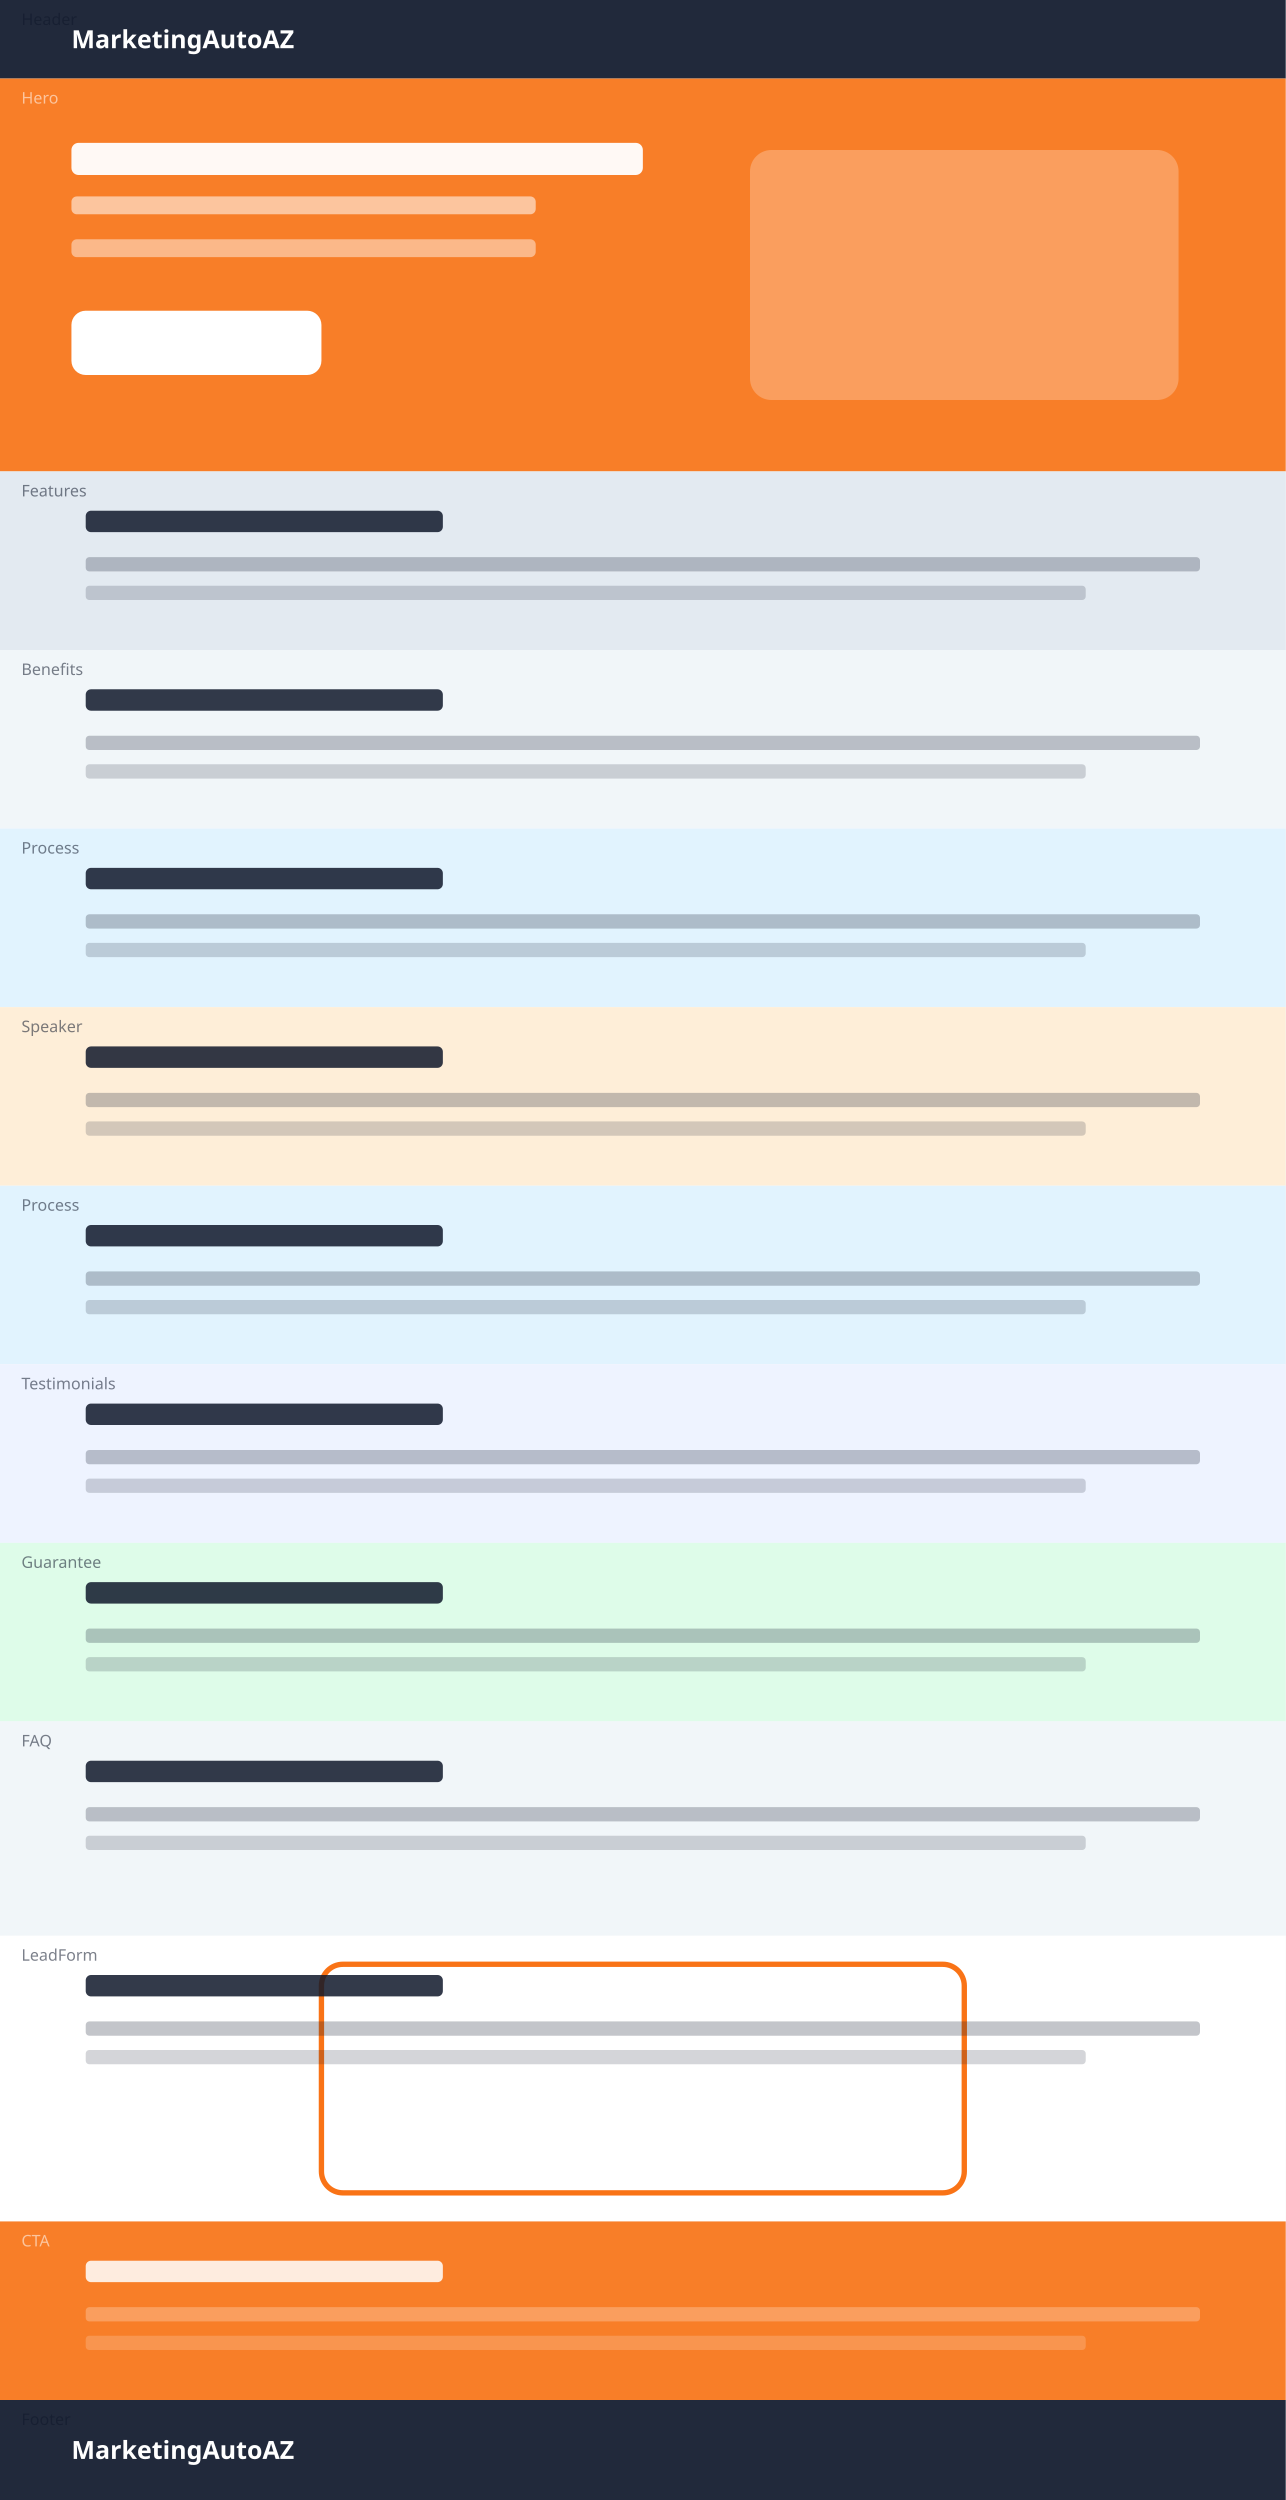
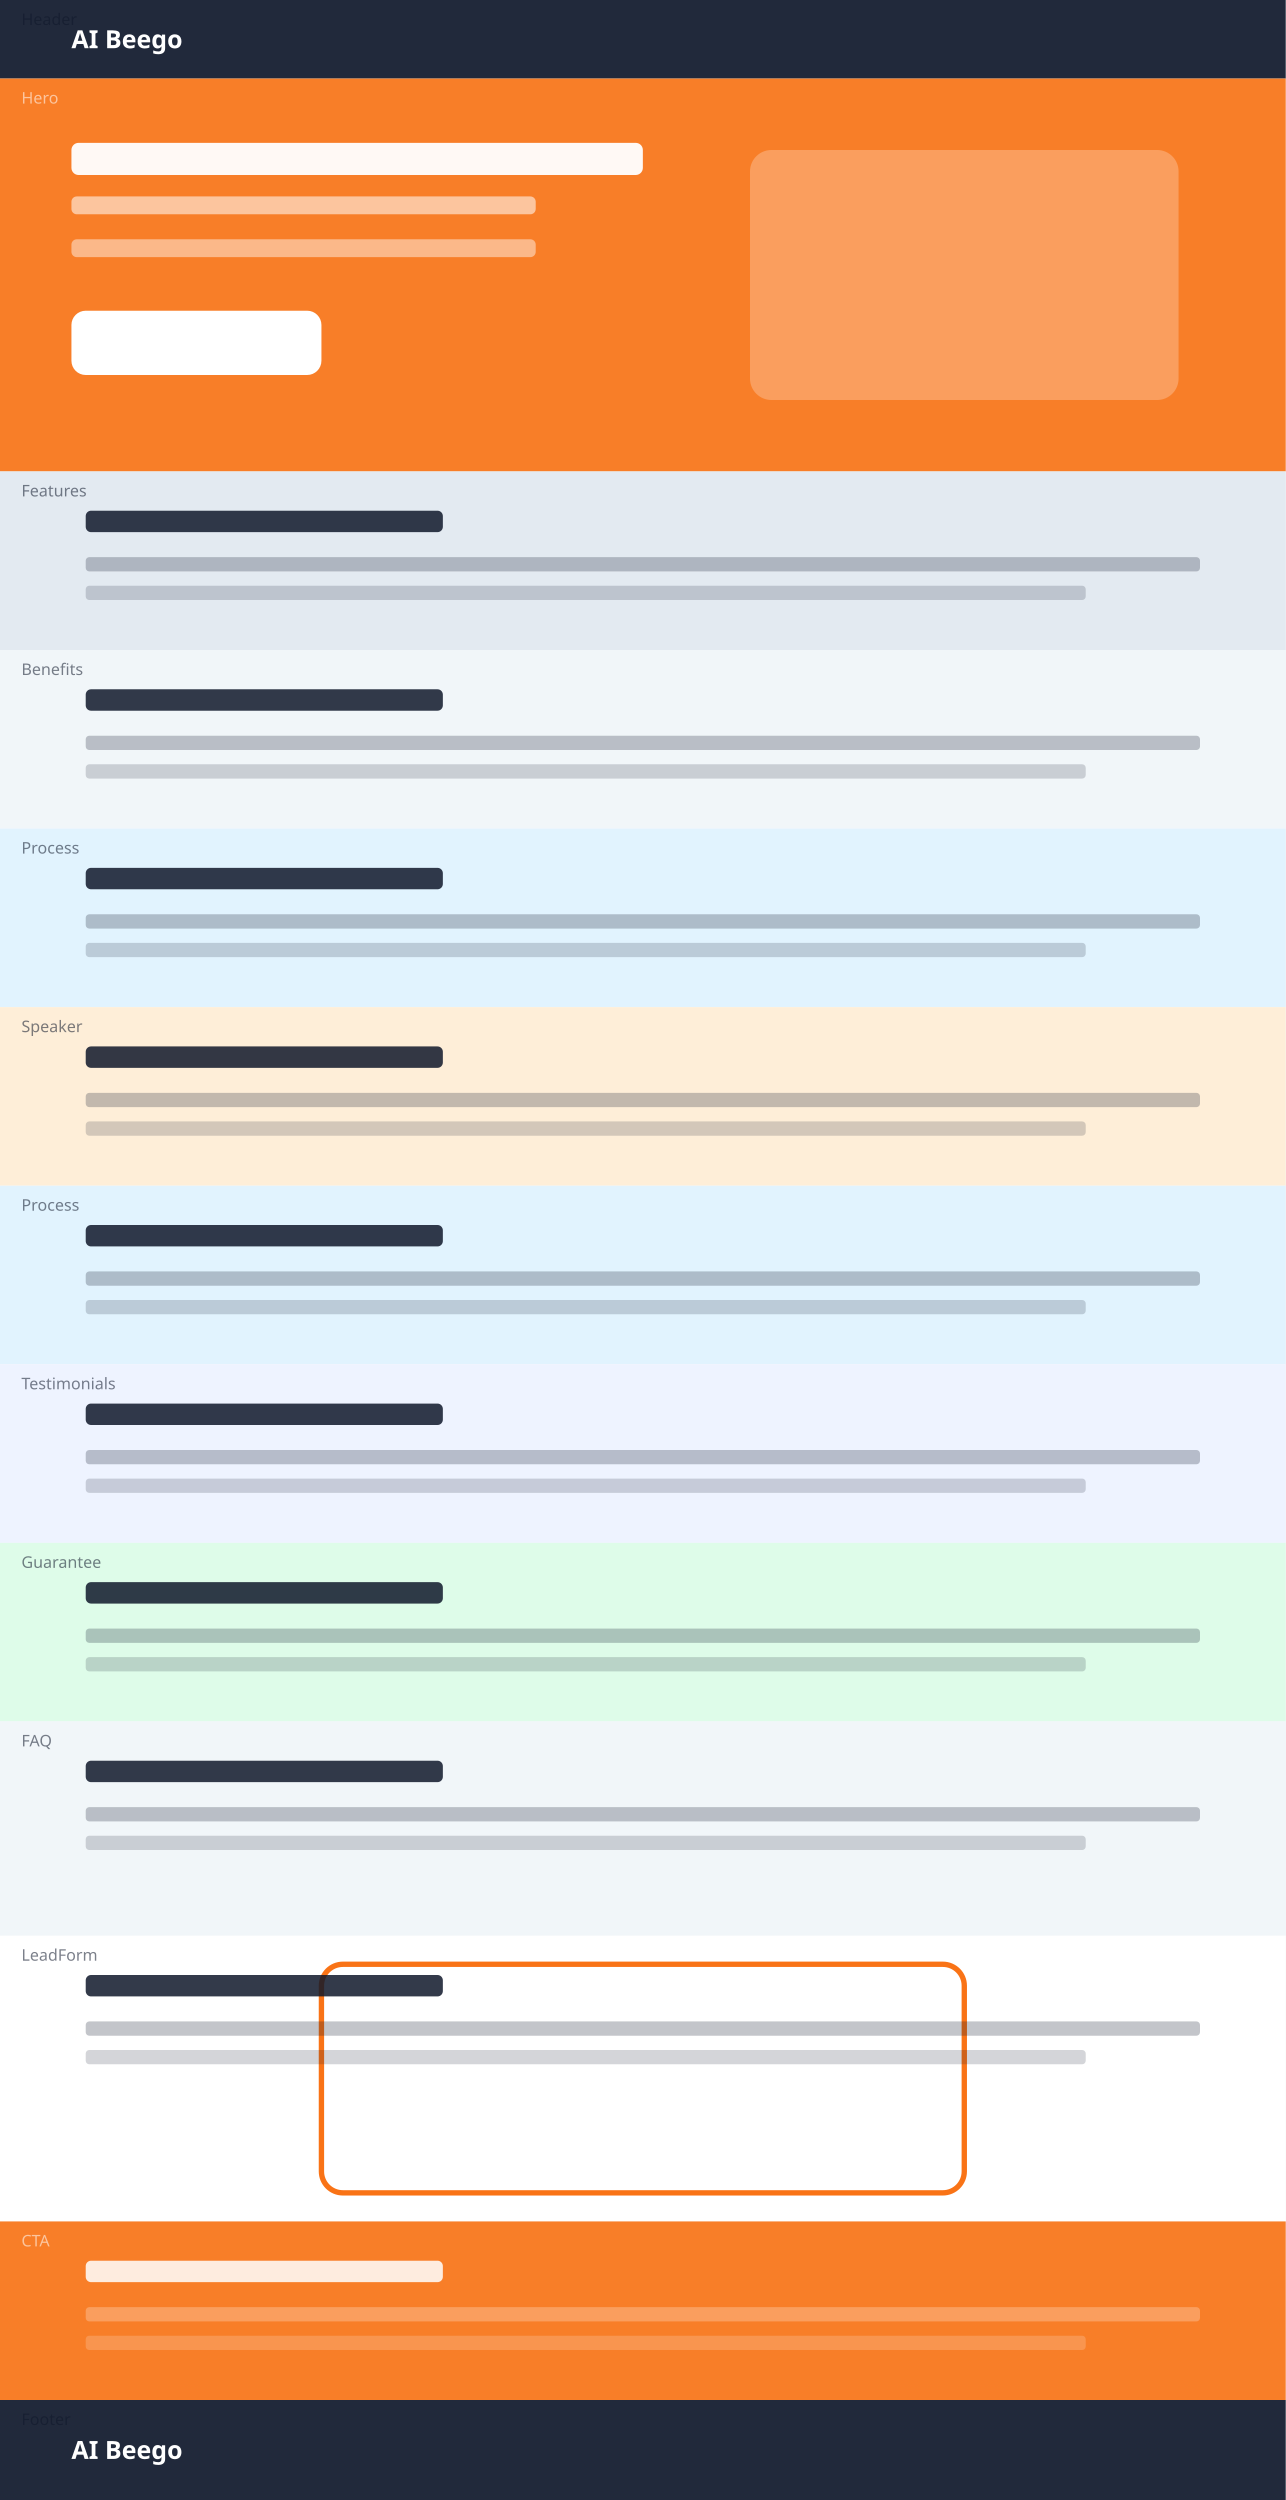
<svg xmlns="http://www.w3.org/2000/svg" width="720" height="1400" viewBox="0 0 720 1400" role="img" aria-label="Đăng ký Webinar">
  <rect width="720" height="1400" fill="#F8FAFC" />
  <rect x="0" y="0" width="720" height="44" fill="#0F172A" opacity="0.92" />
-   <text x="40" y="27" fill="#FFFFFF" font-family="system-ui,sans-serif" font-size="14" font-weight="700">MarketingAutoAZ</text>
+   <text x="40" y="27" fill="#FFFFFF" font-family="system-ui,sans-serif" font-size="14" font-weight="700">AI Beego</text>
  <text x="12" y="14" fill="#0F172A" font-family="system-ui,sans-serif" font-size="9" opacity="0.55">Header</text>
  <rect x="0" y="44" width="720" height="220" fill="#F97316" opacity="0.92" />
  <rect x="40" y="80" width="320" height="18" rx="4" fill="#FFFFFF" opacity="0.95" />
  <rect x="40" y="110" width="260" height="10" rx="3" fill="#FFFFFF" opacity="0.55" />
  <rect x="40" y="134" width="260" height="10" rx="3" fill="#FFFFFF" opacity="0.45" />
  <rect x="40" y="174" width="140" height="36" rx="8" fill="#FFFFFF" />
  <rect x="420" y="84" width="240" height="140" rx="12" fill="#FFFFFF" opacity="0.25" />
  <text x="12" y="58" fill="#FFFFFF" font-family="system-ui,sans-serif" font-size="9" opacity="0.55">Hero</text>
  <rect x="0" y="264" width="720" height="100" fill="#E2E8F0" opacity="0.92" />
  <rect x="48" y="286" width="200" height="12" rx="3" fill="#0F172A" opacity="0.85" />
  <rect x="48" y="312" width="624" height="8" rx="2" fill="#0F172A" opacity="0.25" />
  <rect x="48" y="328" width="560" height="8" rx="2" fill="#0F172A" opacity="0.18" />
  <text x="12" y="278" fill="#0F172A" font-family="system-ui,sans-serif" font-size="9" opacity="0.55">Features</text>
  <rect x="0" y="364" width="720" height="100" fill="#F1F5F9" opacity="0.92" />
  <rect x="48" y="386" width="200" height="12" rx="3" fill="#0F172A" opacity="0.85" />
  <rect x="48" y="412" width="624" height="8" rx="2" fill="#0F172A" opacity="0.25" />
  <rect x="48" y="428" width="560" height="8" rx="2" fill="#0F172A" opacity="0.18" />
  <text x="12" y="378" fill="#0F172A" font-family="system-ui,sans-serif" font-size="9" opacity="0.55">Benefits</text>
  <rect x="0" y="464" width="720" height="100" fill="#E0F2FE" opacity="0.92" />
  <rect x="48" y="486" width="200" height="12" rx="3" fill="#0F172A" opacity="0.85" />
  <rect x="48" y="512" width="624" height="8" rx="2" fill="#0F172A" opacity="0.25" />
  <rect x="48" y="528" width="560" height="8" rx="2" fill="#0F172A" opacity="0.18" />
  <text x="12" y="478" fill="#0F172A" font-family="system-ui,sans-serif" font-size="9" opacity="0.55">Process</text>
  <rect x="0" y="564" width="720" height="100" fill="#FFEDD5" opacity="0.92" />
  <rect x="48" y="586" width="200" height="12" rx="3" fill="#0F172A" opacity="0.85" />
  <rect x="48" y="612" width="624" height="8" rx="2" fill="#0F172A" opacity="0.25" />
  <rect x="48" y="628" width="560" height="8" rx="2" fill="#0F172A" opacity="0.18" />
  <text x="12" y="578" fill="#0F172A" font-family="system-ui,sans-serif" font-size="9" opacity="0.55">Speaker</text>
  <rect x="0" y="664" width="720" height="100" fill="#E0F2FE" opacity="0.92" />
  <rect x="48" y="686" width="200" height="12" rx="3" fill="#0F172A" opacity="0.85" />
  <rect x="48" y="712" width="624" height="8" rx="2" fill="#0F172A" opacity="0.25" />
  <rect x="48" y="728" width="560" height="8" rx="2" fill="#0F172A" opacity="0.18" />
  <text x="12" y="678" fill="#0F172A" font-family="system-ui,sans-serif" font-size="9" opacity="0.55">Process</text>
  <rect x="0" y="764" width="720" height="100" fill="#EEF2FF" opacity="0.92" />
  <rect x="48" y="786" width="200" height="12" rx="3" fill="#0F172A" opacity="0.85" />
  <rect x="48" y="812" width="624" height="8" rx="2" fill="#0F172A" opacity="0.25" />
  <rect x="48" y="828" width="560" height="8" rx="2" fill="#0F172A" opacity="0.18" />
  <text x="12" y="778" fill="#0F172A" font-family="system-ui,sans-serif" font-size="9" opacity="0.55">Testimonials</text>
  <rect x="0" y="864" width="720" height="100" fill="#DCFCE7" opacity="0.92" />
  <rect x="48" y="886" width="200" height="12" rx="3" fill="#0F172A" opacity="0.85" />
  <rect x="48" y="912" width="624" height="8" rx="2" fill="#0F172A" opacity="0.25" />
  <rect x="48" y="928" width="560" height="8" rx="2" fill="#0F172A" opacity="0.18" />
  <text x="12" y="878" fill="#0F172A" font-family="system-ui,sans-serif" font-size="9" opacity="0.55">Guarantee</text>
  <rect x="0" y="964" width="720" height="120" fill="#F1F5F9" opacity="0.92" />
  <rect x="48" y="986" width="200" height="12" rx="3" fill="#0F172A" opacity="0.85" />
  <rect x="48" y="1012" width="624" height="8" rx="2" fill="#0F172A" opacity="0.25" />
  <rect x="48" y="1028" width="560" height="8" rx="2" fill="#0F172A" opacity="0.18" />
  <text x="12" y="978" fill="#0F172A" font-family="system-ui,sans-serif" font-size="9" opacity="0.55">FAQ</text>
  <rect x="0" y="1084" width="720" height="160" fill="#FFFFFF" opacity="1" />
  <rect x="180" y="1100" width="360" height="128" rx="12" fill="#FFFFFF" stroke="#F97316" stroke-width="3" />
  <rect x="48" y="1106" width="200" height="12" rx="3" fill="#0F172A" opacity="0.85" />
  <rect x="48" y="1132" width="624" height="8" rx="2" fill="#0F172A" opacity="0.25" />
  <rect x="48" y="1148" width="560" height="8" rx="2" fill="#0F172A" opacity="0.18" />
  <text x="12" y="1098" fill="#0F172A" font-family="system-ui,sans-serif" font-size="9" opacity="0.55">LeadForm</text>
  <rect x="0" y="1244" width="720" height="100" fill="#F97316" opacity="0.92" />
  <rect x="48" y="1266" width="200" height="12" rx="3" fill="#FFFFFF" opacity="0.85" />
  <rect x="48" y="1292" width="624" height="8" rx="2" fill="#FFFFFF" opacity="0.25" />
  <rect x="48" y="1308" width="560" height="8" rx="2" fill="#FFFFFF" opacity="0.18" />
  <text x="12" y="1258" fill="#FFFFFF" font-family="system-ui,sans-serif" font-size="9" opacity="0.55">CTA</text>
  <rect x="0" y="1344" width="720" height="56" fill="#0F172A" opacity="0.92" />
-   <text x="40" y="1377" fill="#FFFFFF" font-family="system-ui,sans-serif" font-size="14" font-weight="700">MarketingAutoAZ</text>
+   <text x="40" y="1377" fill="#FFFFFF" font-family="system-ui,sans-serif" font-size="14" font-weight="700">AI Beego</text>
  <text x="12" y="1358" fill="#0F172A" font-family="system-ui,sans-serif" font-size="9" opacity="0.55">Footer</text>
</svg>
